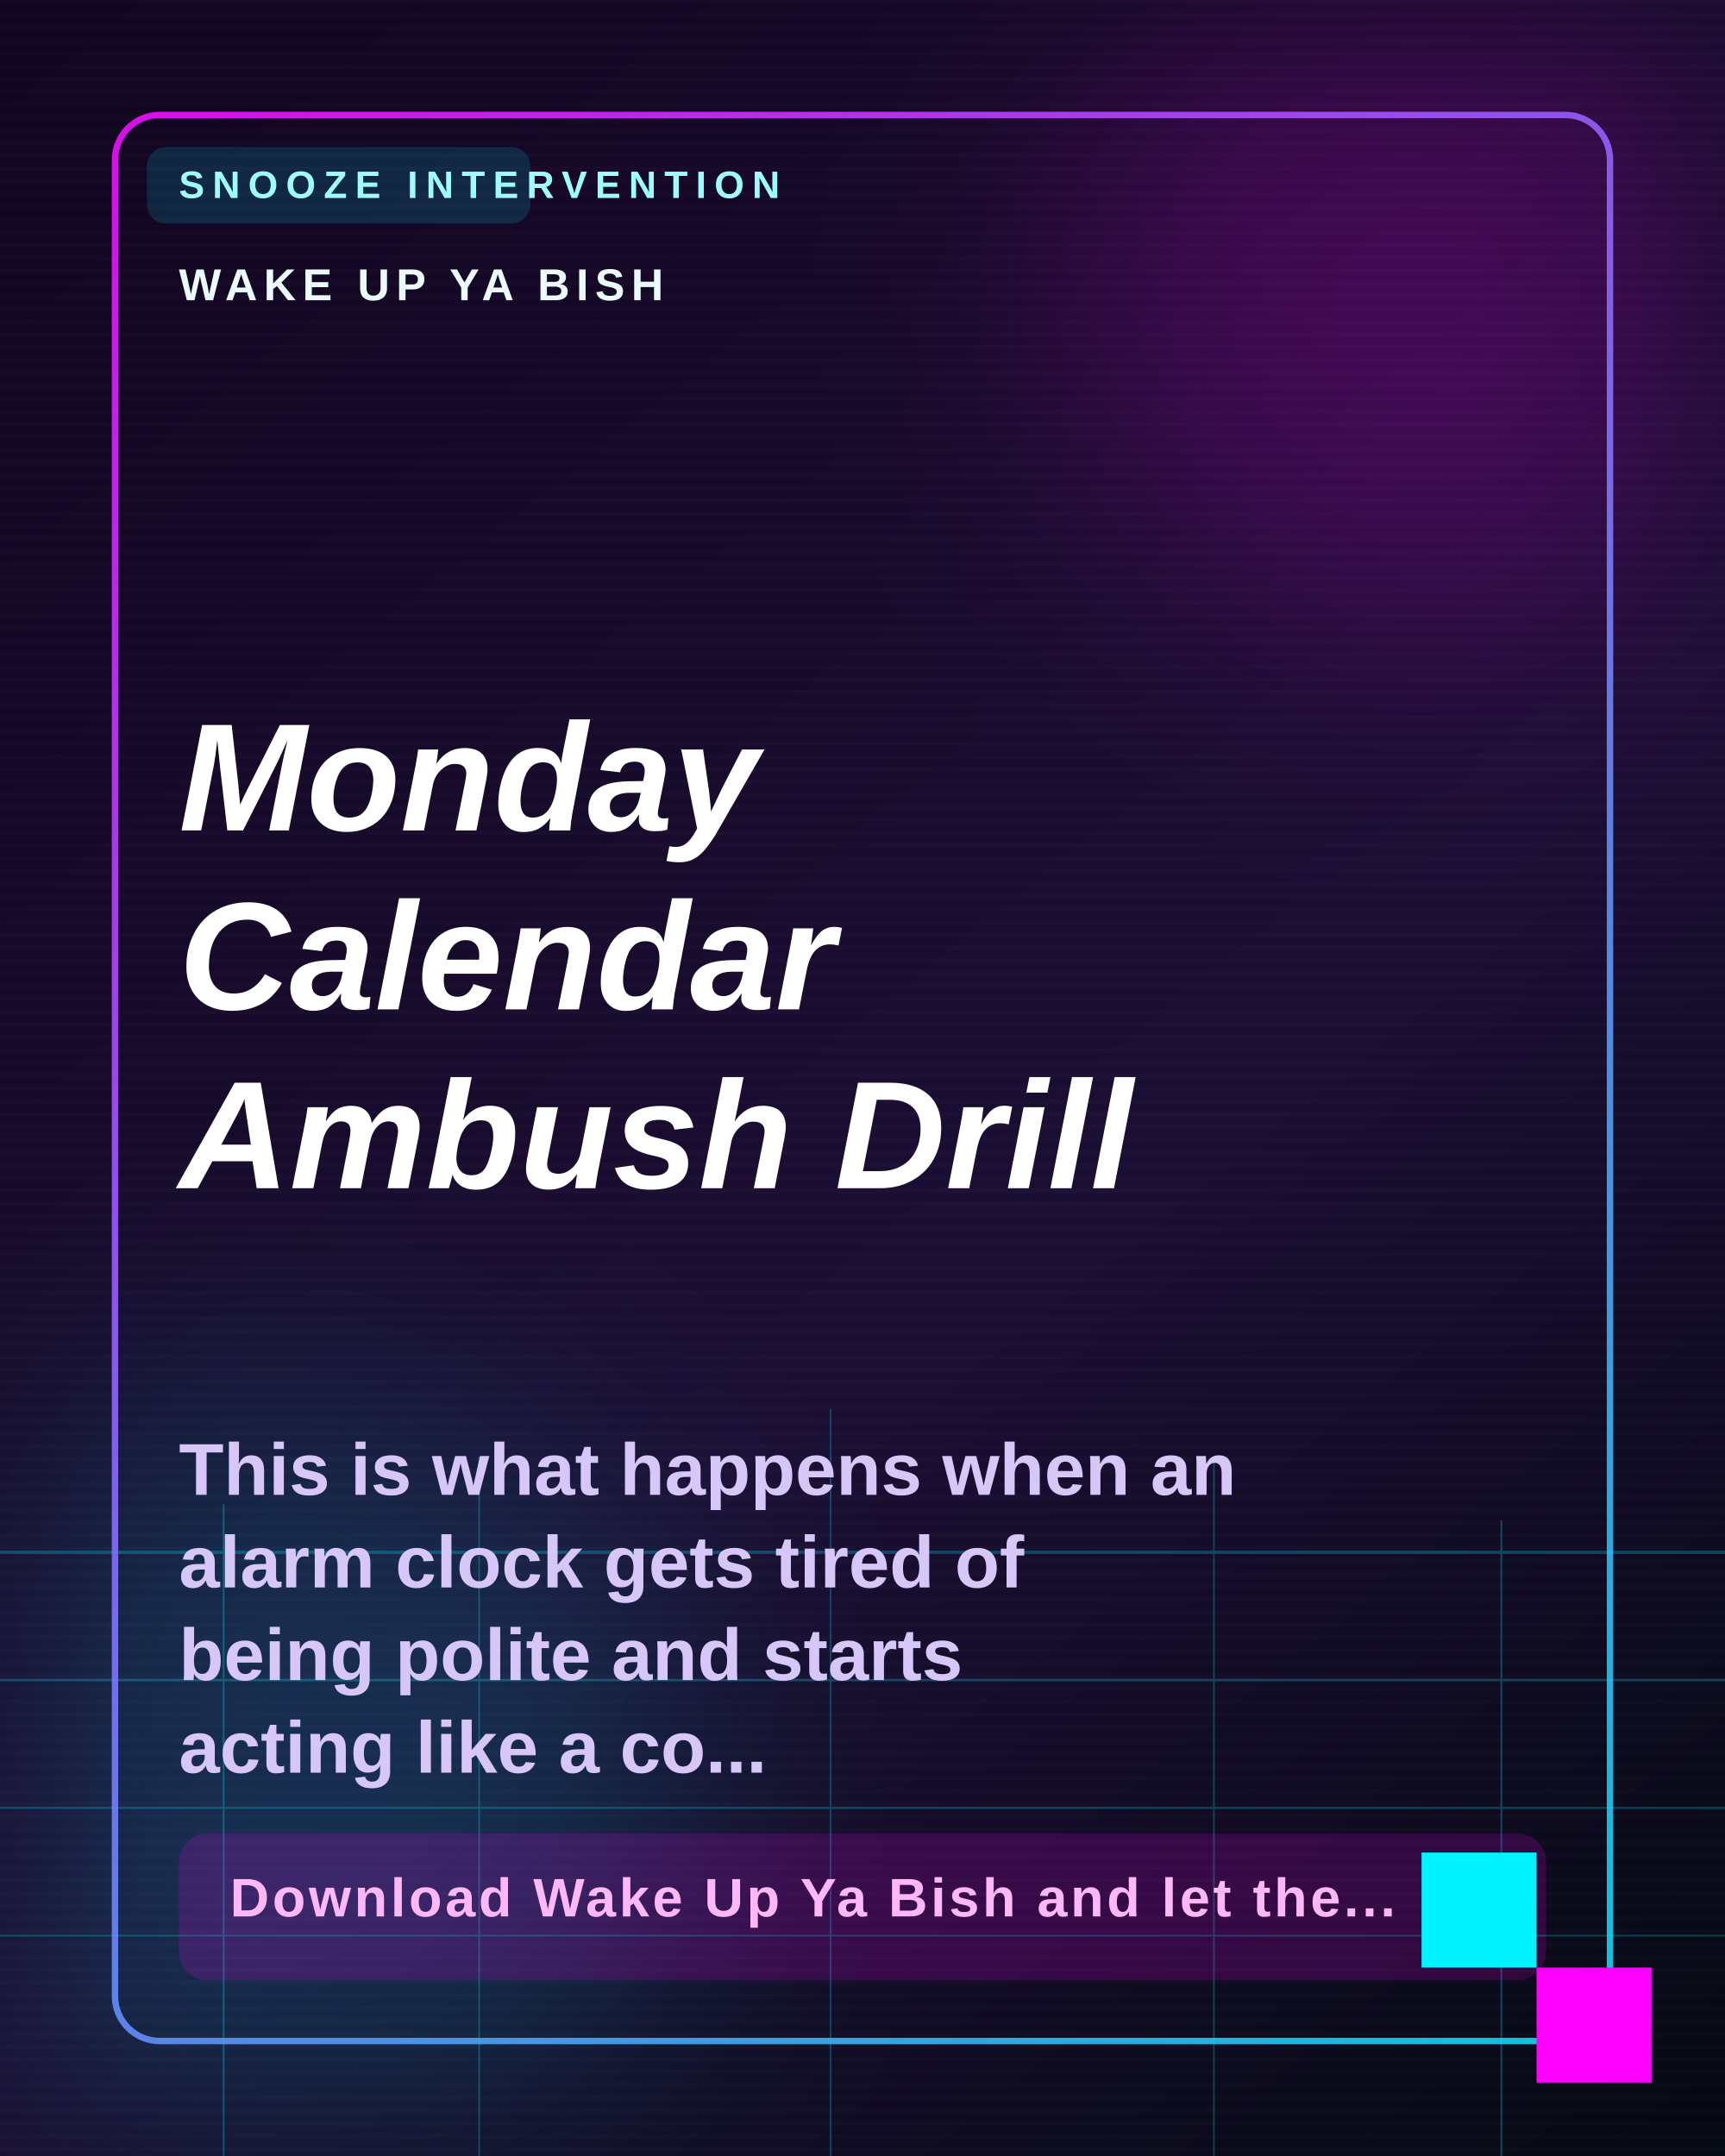
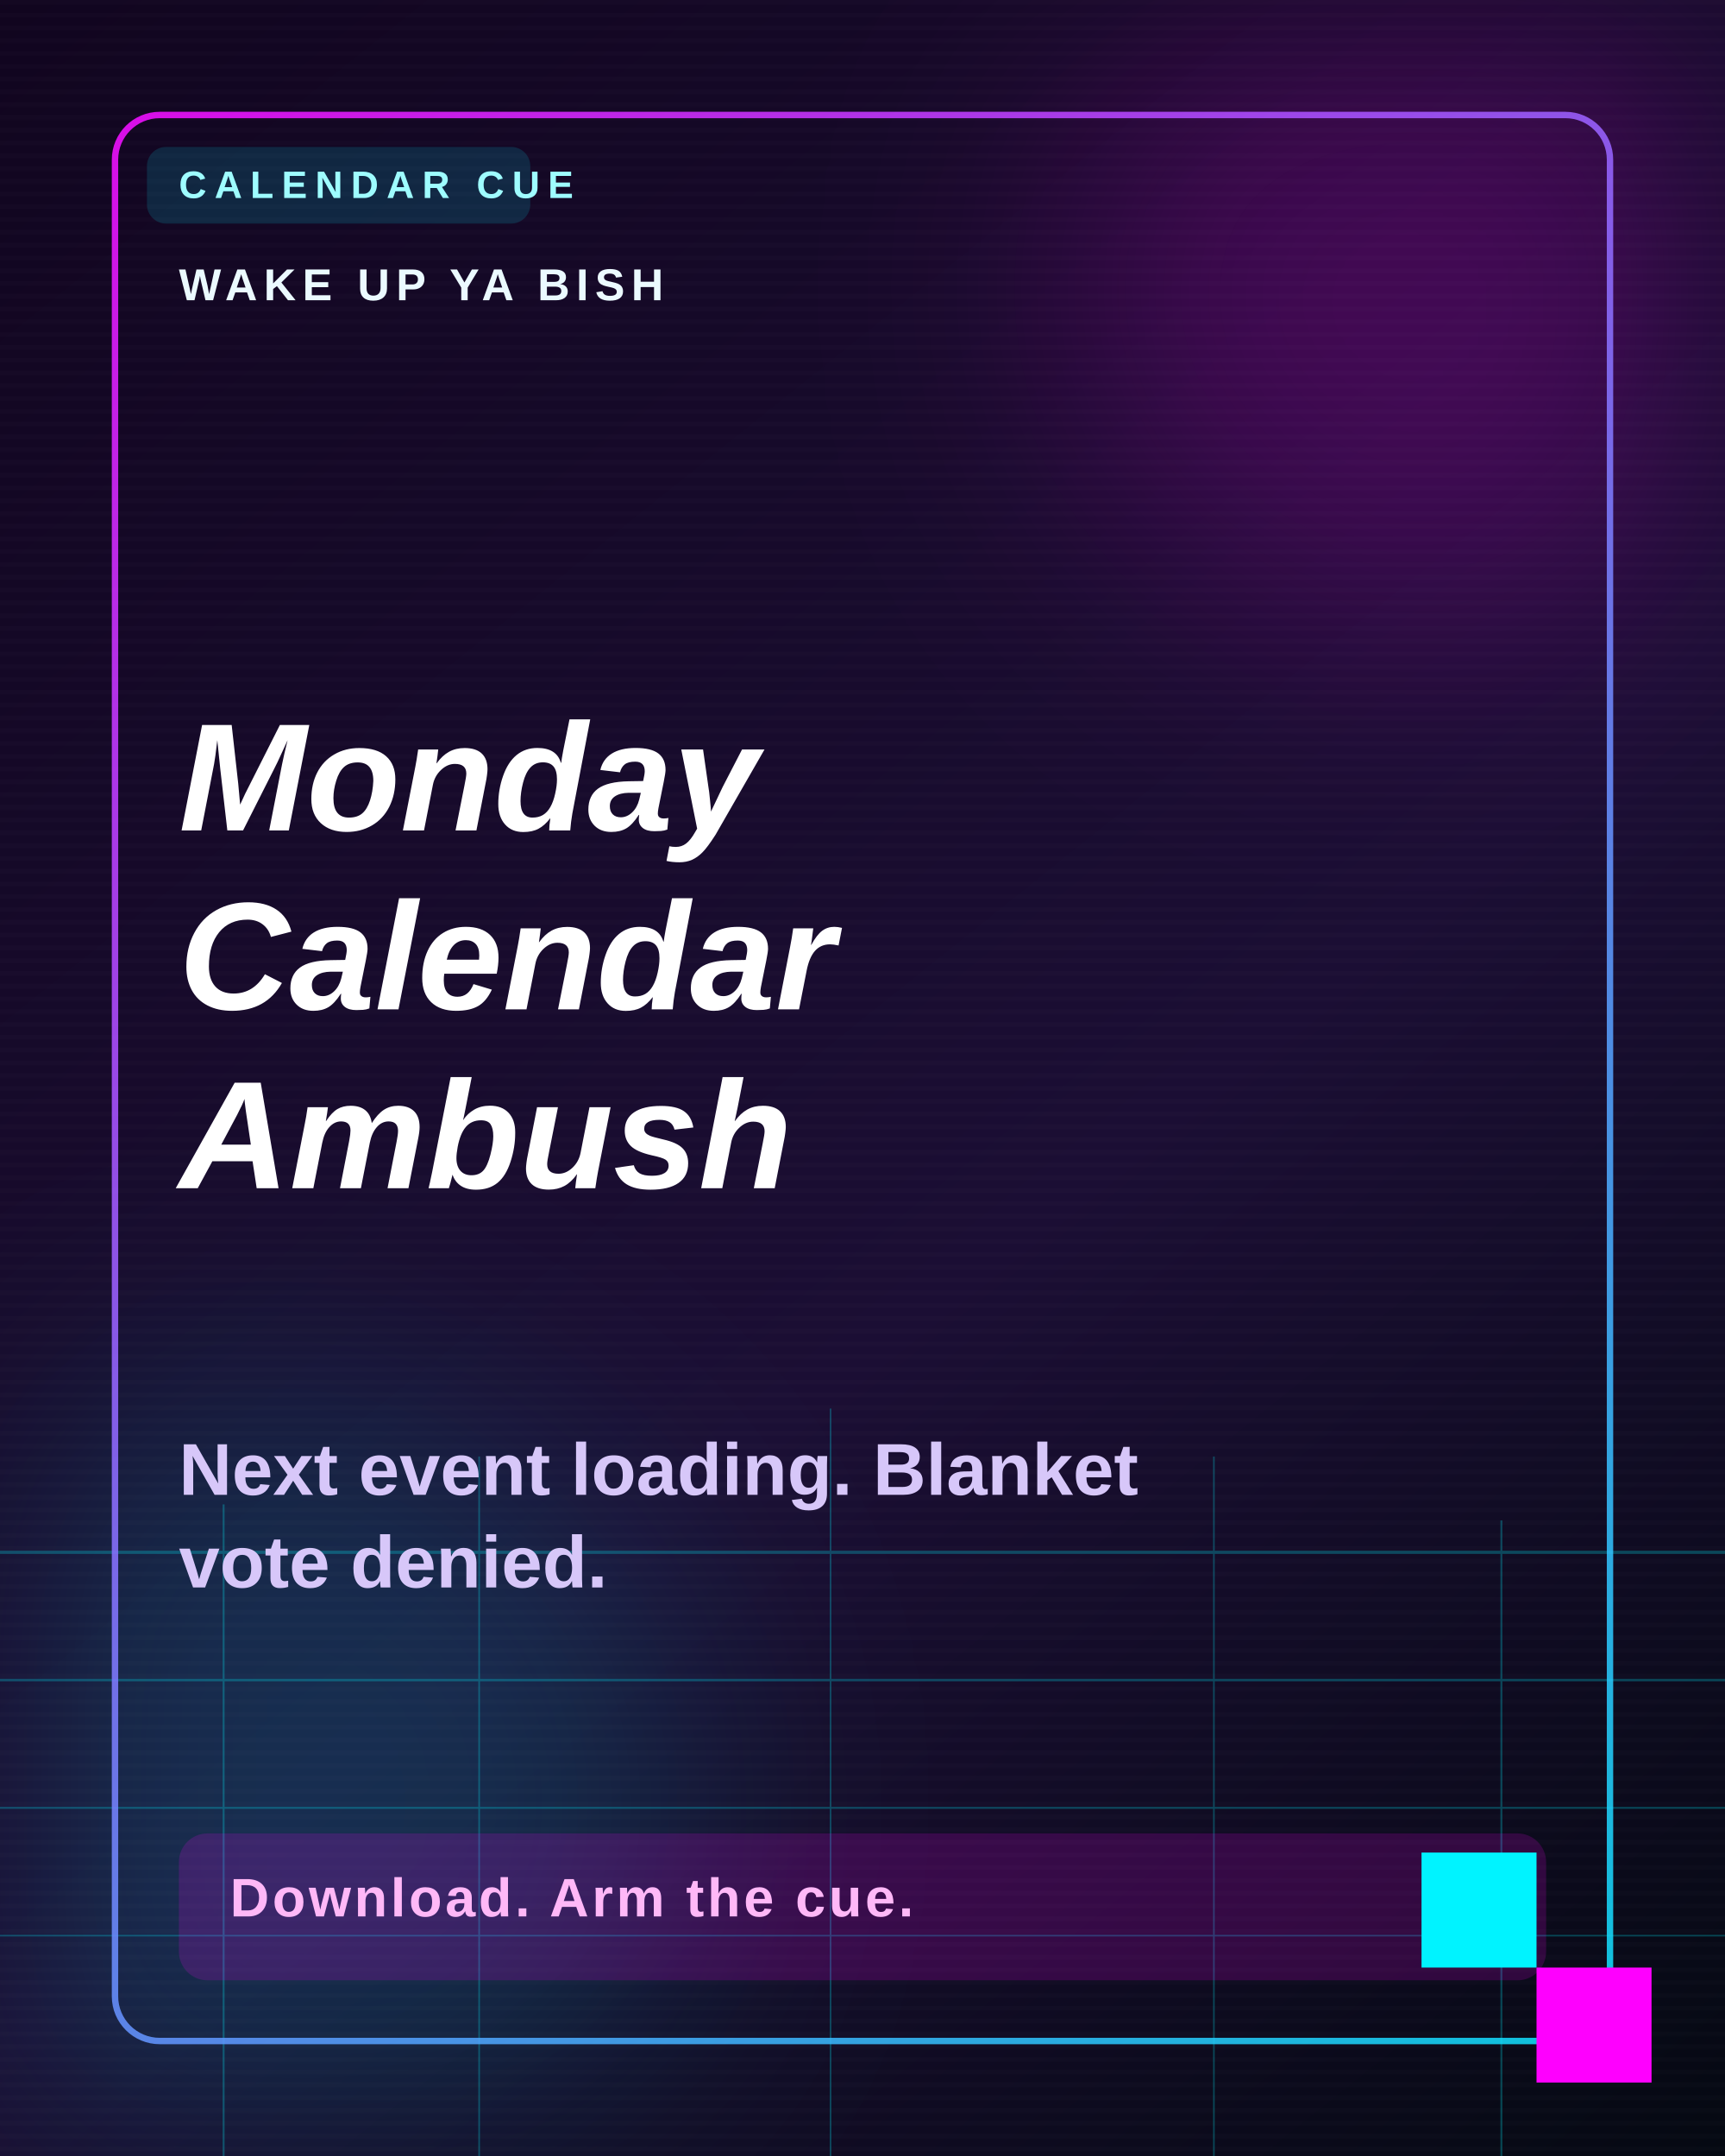
<svg xmlns="http://www.w3.org/2000/svg" width="1080" height="1350" viewBox="0 0 1080 1350" fill="none">
  <defs>
    <linearGradient id="bg" x1="0" y1="0" x2="1080" y2="1350" gradientUnits="userSpaceOnUse">
      <stop offset="0" stop-color="#11051f" />
      <stop offset="0.58" stop-color="#1b0e34" />
      <stop offset="1" stop-color="#050912" />
    </linearGradient>
    <linearGradient id="pinkGlow" x1="0" y1="0" x2="1080" y2="1350" gradientUnits="userSpaceOnUse">
      <stop offset="0" stop-color="#fe00fe" stop-opacity="0.9" />
      <stop offset="1" stop-color="#00f3ff" stop-opacity="0.85" />
    </linearGradient>
    <filter id="softBlur" x="-40%" y="-40%" width="180%" height="180%">
      <feGaussianBlur stdDeviation="80" />
    </filter>
    <pattern id="scanlines" width="8" height="8" patternUnits="userSpaceOnUse">
      <rect width="8" height="3" fill="rgba(255,255,255,0.04)" />
    </pattern>
  </defs>
  <rect width="1080" height="1350" fill="url(#bg)" />
  <circle cx="890" cy="180" r="220" fill="#fe00fe" opacity="0.18" filter="url(#softBlur)" />
  <circle cx="170" cy="1130" r="260" fill="#00f3ff" opacity="0.14" filter="url(#softBlur)" />
  <rect width="1080" height="1350" fill="url(#scanlines)" opacity="0.26" />
  <g opacity="0.26">
    <path d="M0 972 H1080" stroke="#00f3ff" stroke-width="2" />
    <path d="M0 1052 H1080" stroke="#00f3ff" stroke-width="1.5" />
    <path d="M0 1132 H1080" stroke="#00f3ff" stroke-width="1.2" />
    <path d="M0 1212 H1080" stroke="#00f3ff" stroke-width="1" />
    <path d="M140 942 V1350" stroke="#00f3ff" stroke-width="1.2" />
    <path d="M300 912 V1350" stroke="#00f3ff" stroke-width="1" />
    <path d="M520 882 V1350" stroke="#00f3ff" stroke-width="1" />
    <path d="M760 912 V1350" stroke="#00f3ff" stroke-width="1" />
    <path d="M940 952 V1350" stroke="#00f3ff" stroke-width="1.2" />
  </g>
  <rect x="72" y="72" width="936" height="1206" rx="28" stroke="url(#pinkGlow)" stroke-width="4" />
  <rect x="92" y="92" width="240" height="48" rx="12" fill="#00f3ff" opacity="0.14" />
-   <text x="112" y="124" fill="#9efcff" font-size="24" font-family="Arial, Helvetica, sans-serif" font-weight="700" letter-spacing="5">SNOOZE INTERVENTION</text>
+   <text x="112" y="124" fill="#9efcff" font-size="24" font-family="Arial, Helvetica, sans-serif" font-weight="700" letter-spacing="5">CALENDAR CUE</text>
  <text x="112" y="188" fill="#ebfaff" font-size="28" font-family="Arial, Helvetica, sans-serif" font-weight="700" letter-spacing="4">WAKE UP YA BISH</text>
  <text x="112" y="520" fill="#ffffff" font-size="96" font-family="Arial, Helvetica, sans-serif" font-style="italic" font-weight="900">Monday</text>
  <text x="112" y="632" fill="#ffffff" font-size="96" font-family="Arial, Helvetica, sans-serif" font-style="italic" font-weight="900">Calendar</text>
-   <text x="112" y="744" fill="#ffffff" font-size="96" font-family="Arial, Helvetica, sans-serif" font-style="italic" font-weight="900">Ambush Drill</text>
-   <text x="112" y="936" fill="#d7c7f9" font-size="46" font-family="Arial, Helvetica, sans-serif" font-weight="600">This is what happens when an</text>
-   <text x="112" y="994" fill="#d7c7f9" font-size="46" font-family="Arial, Helvetica, sans-serif" font-weight="600">alarm clock gets tired of</text>
-   <text x="112" y="1052" fill="#d7c7f9" font-size="46" font-family="Arial, Helvetica, sans-serif" font-weight="600">being polite and starts</text>
-   <text x="112" y="1110" fill="#d7c7f9" font-size="46" font-family="Arial, Helvetica, sans-serif" font-weight="600">acting like a co...</text>
+   <text x="112" y="744" fill="#ffffff" font-size="96" font-family="Arial, Helvetica, sans-serif" font-style="italic" font-weight="900">Ambush</text>
+   <text x="112" y="936" fill="#d7c7f9" font-size="46" font-family="Arial, Helvetica, sans-serif" font-weight="600">Next event loading. Blanket</text>
+   <text x="112" y="994" fill="#d7c7f9" font-size="46" font-family="Arial, Helvetica, sans-serif" font-weight="600">vote denied.</text>
  <rect x="112" y="1148" width="856" height="92" rx="18" fill="#fe00fe" opacity="0.16" />
-   <text x="144" y="1200" fill="#ffb8f7" font-size="34" font-family="Arial, Helvetica, sans-serif" font-weight="800" letter-spacing="2">Download Wake Up Ya Bish and let the...</text>
+   <text x="144" y="1200" fill="#ffb8f7" font-size="34" font-family="Arial, Helvetica, sans-serif" font-weight="800" letter-spacing="2">Download. Arm the cue.</text>
  <rect x="890" y="1160" width="72" height="72" fill="#00f3ff" />
  <rect x="962" y="1232" width="72" height="72" fill="#fe00fe" />
</svg>
